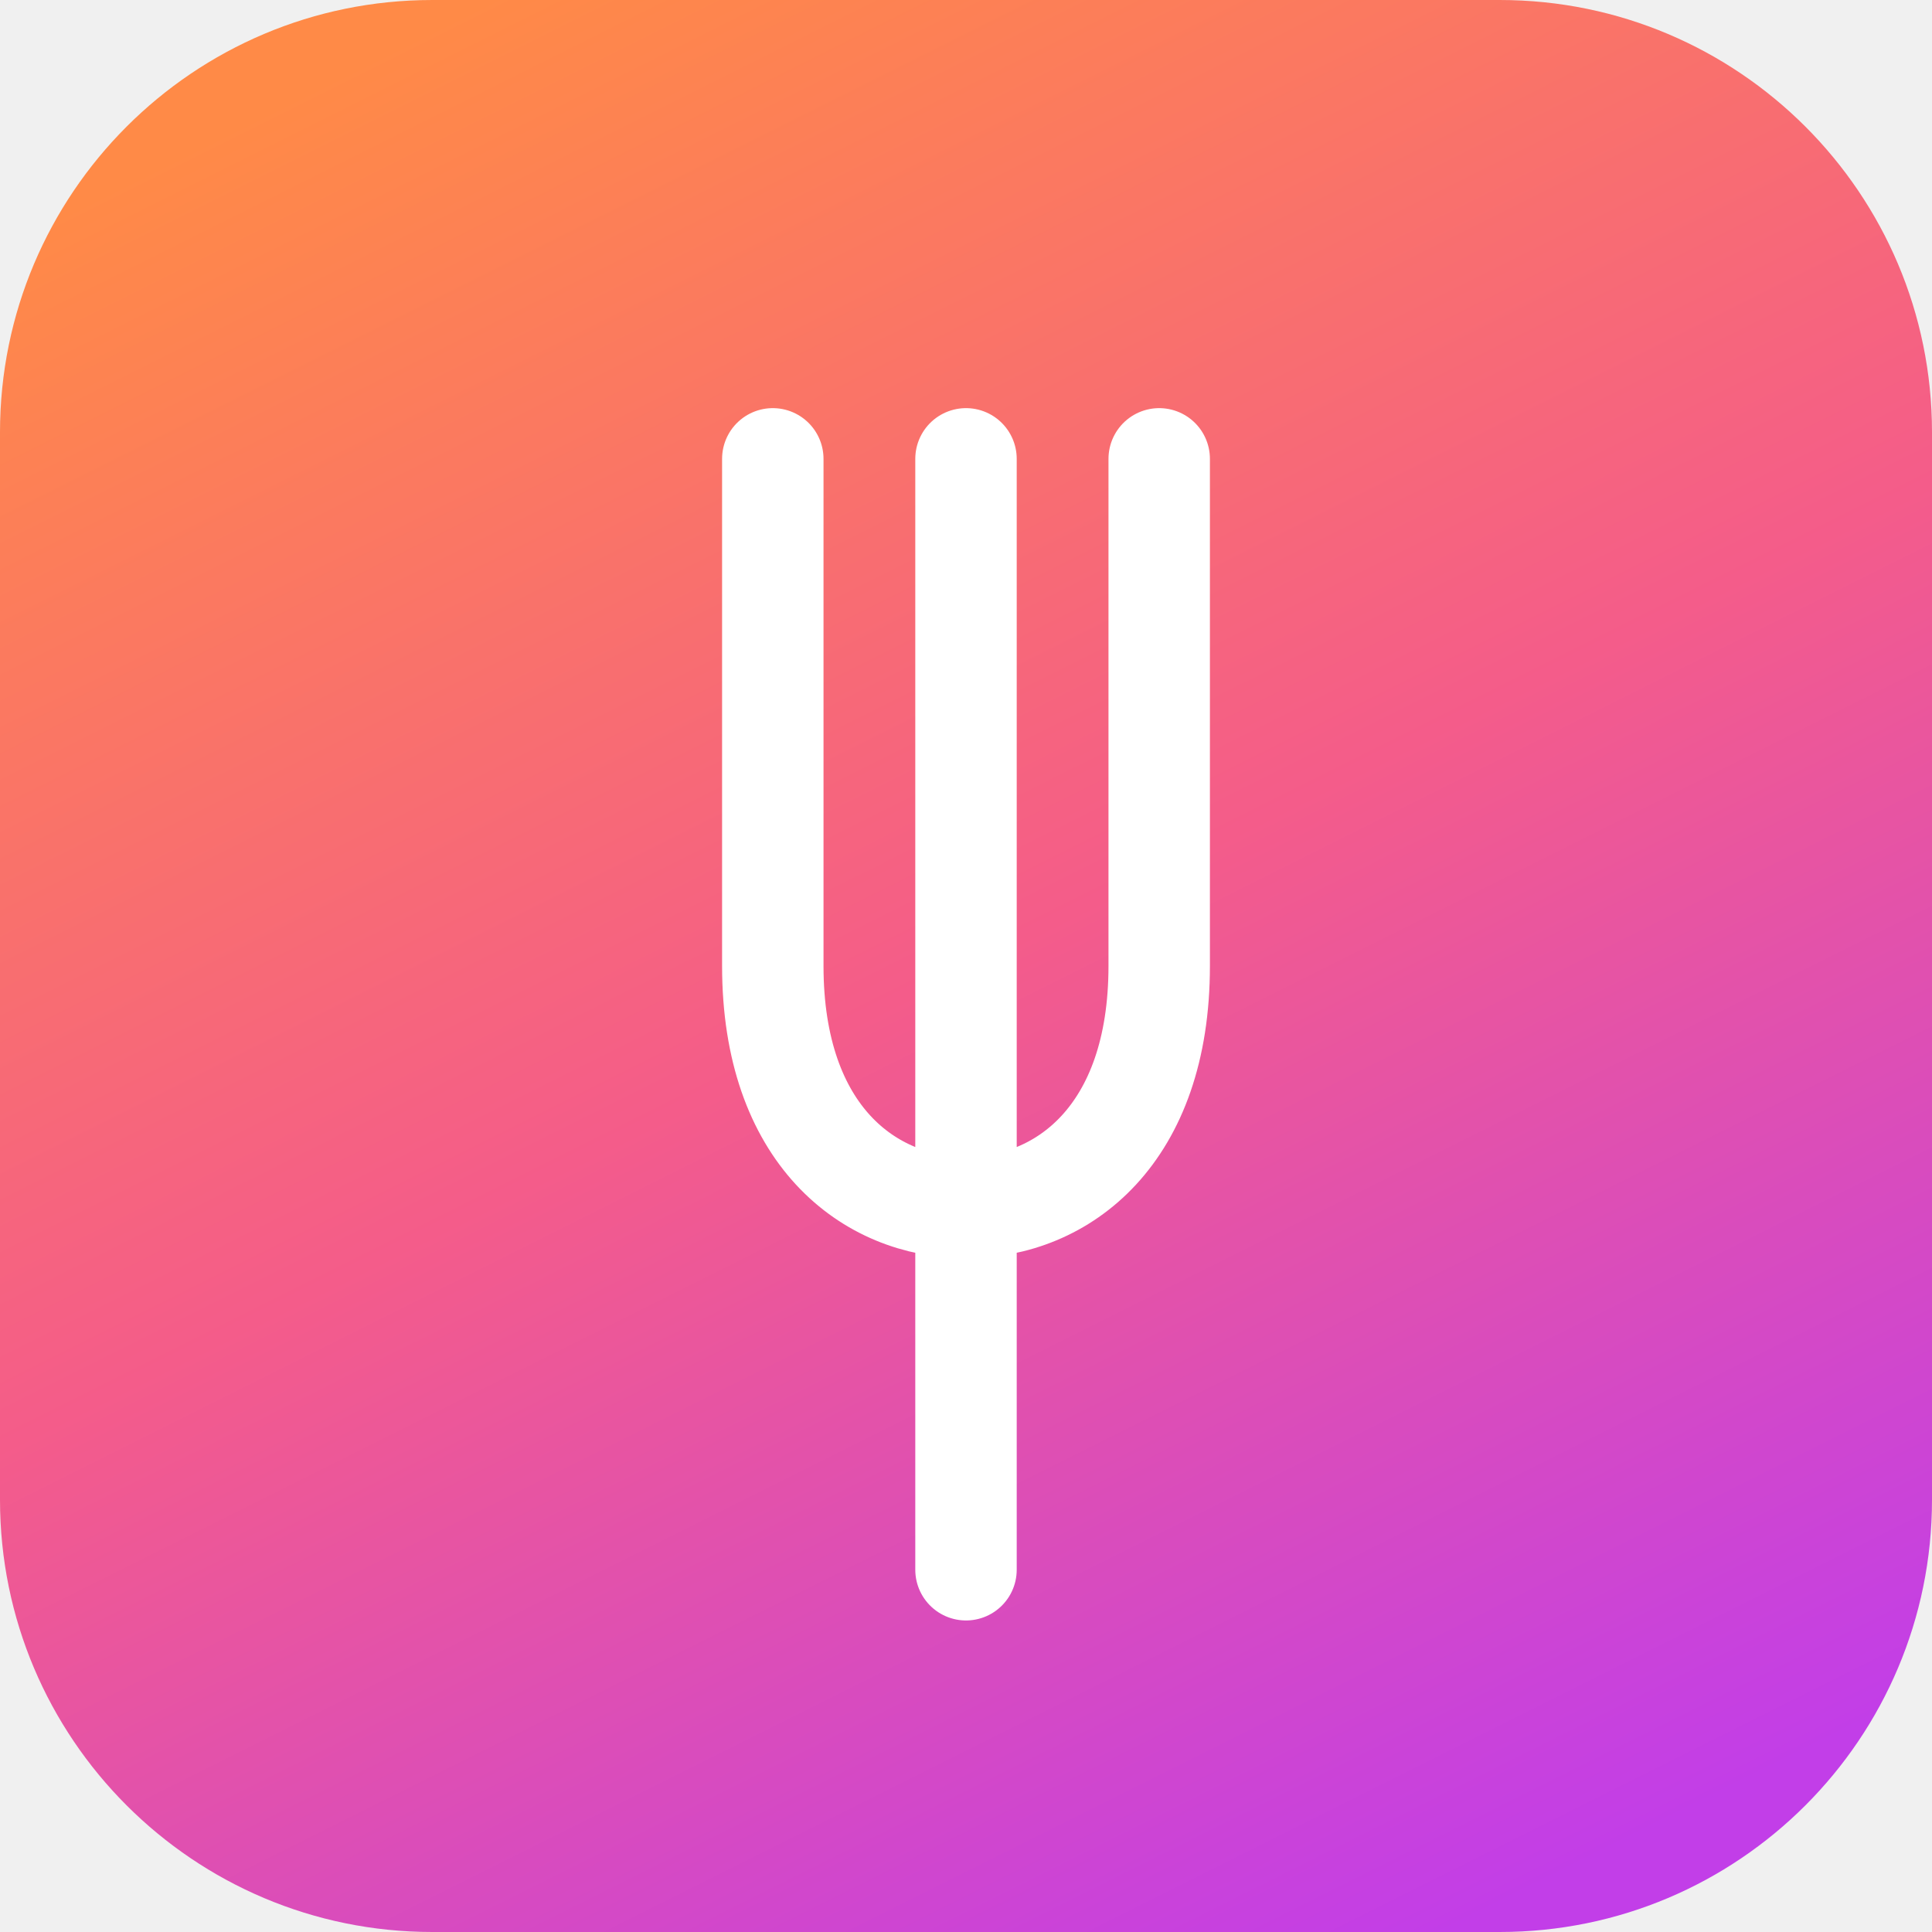
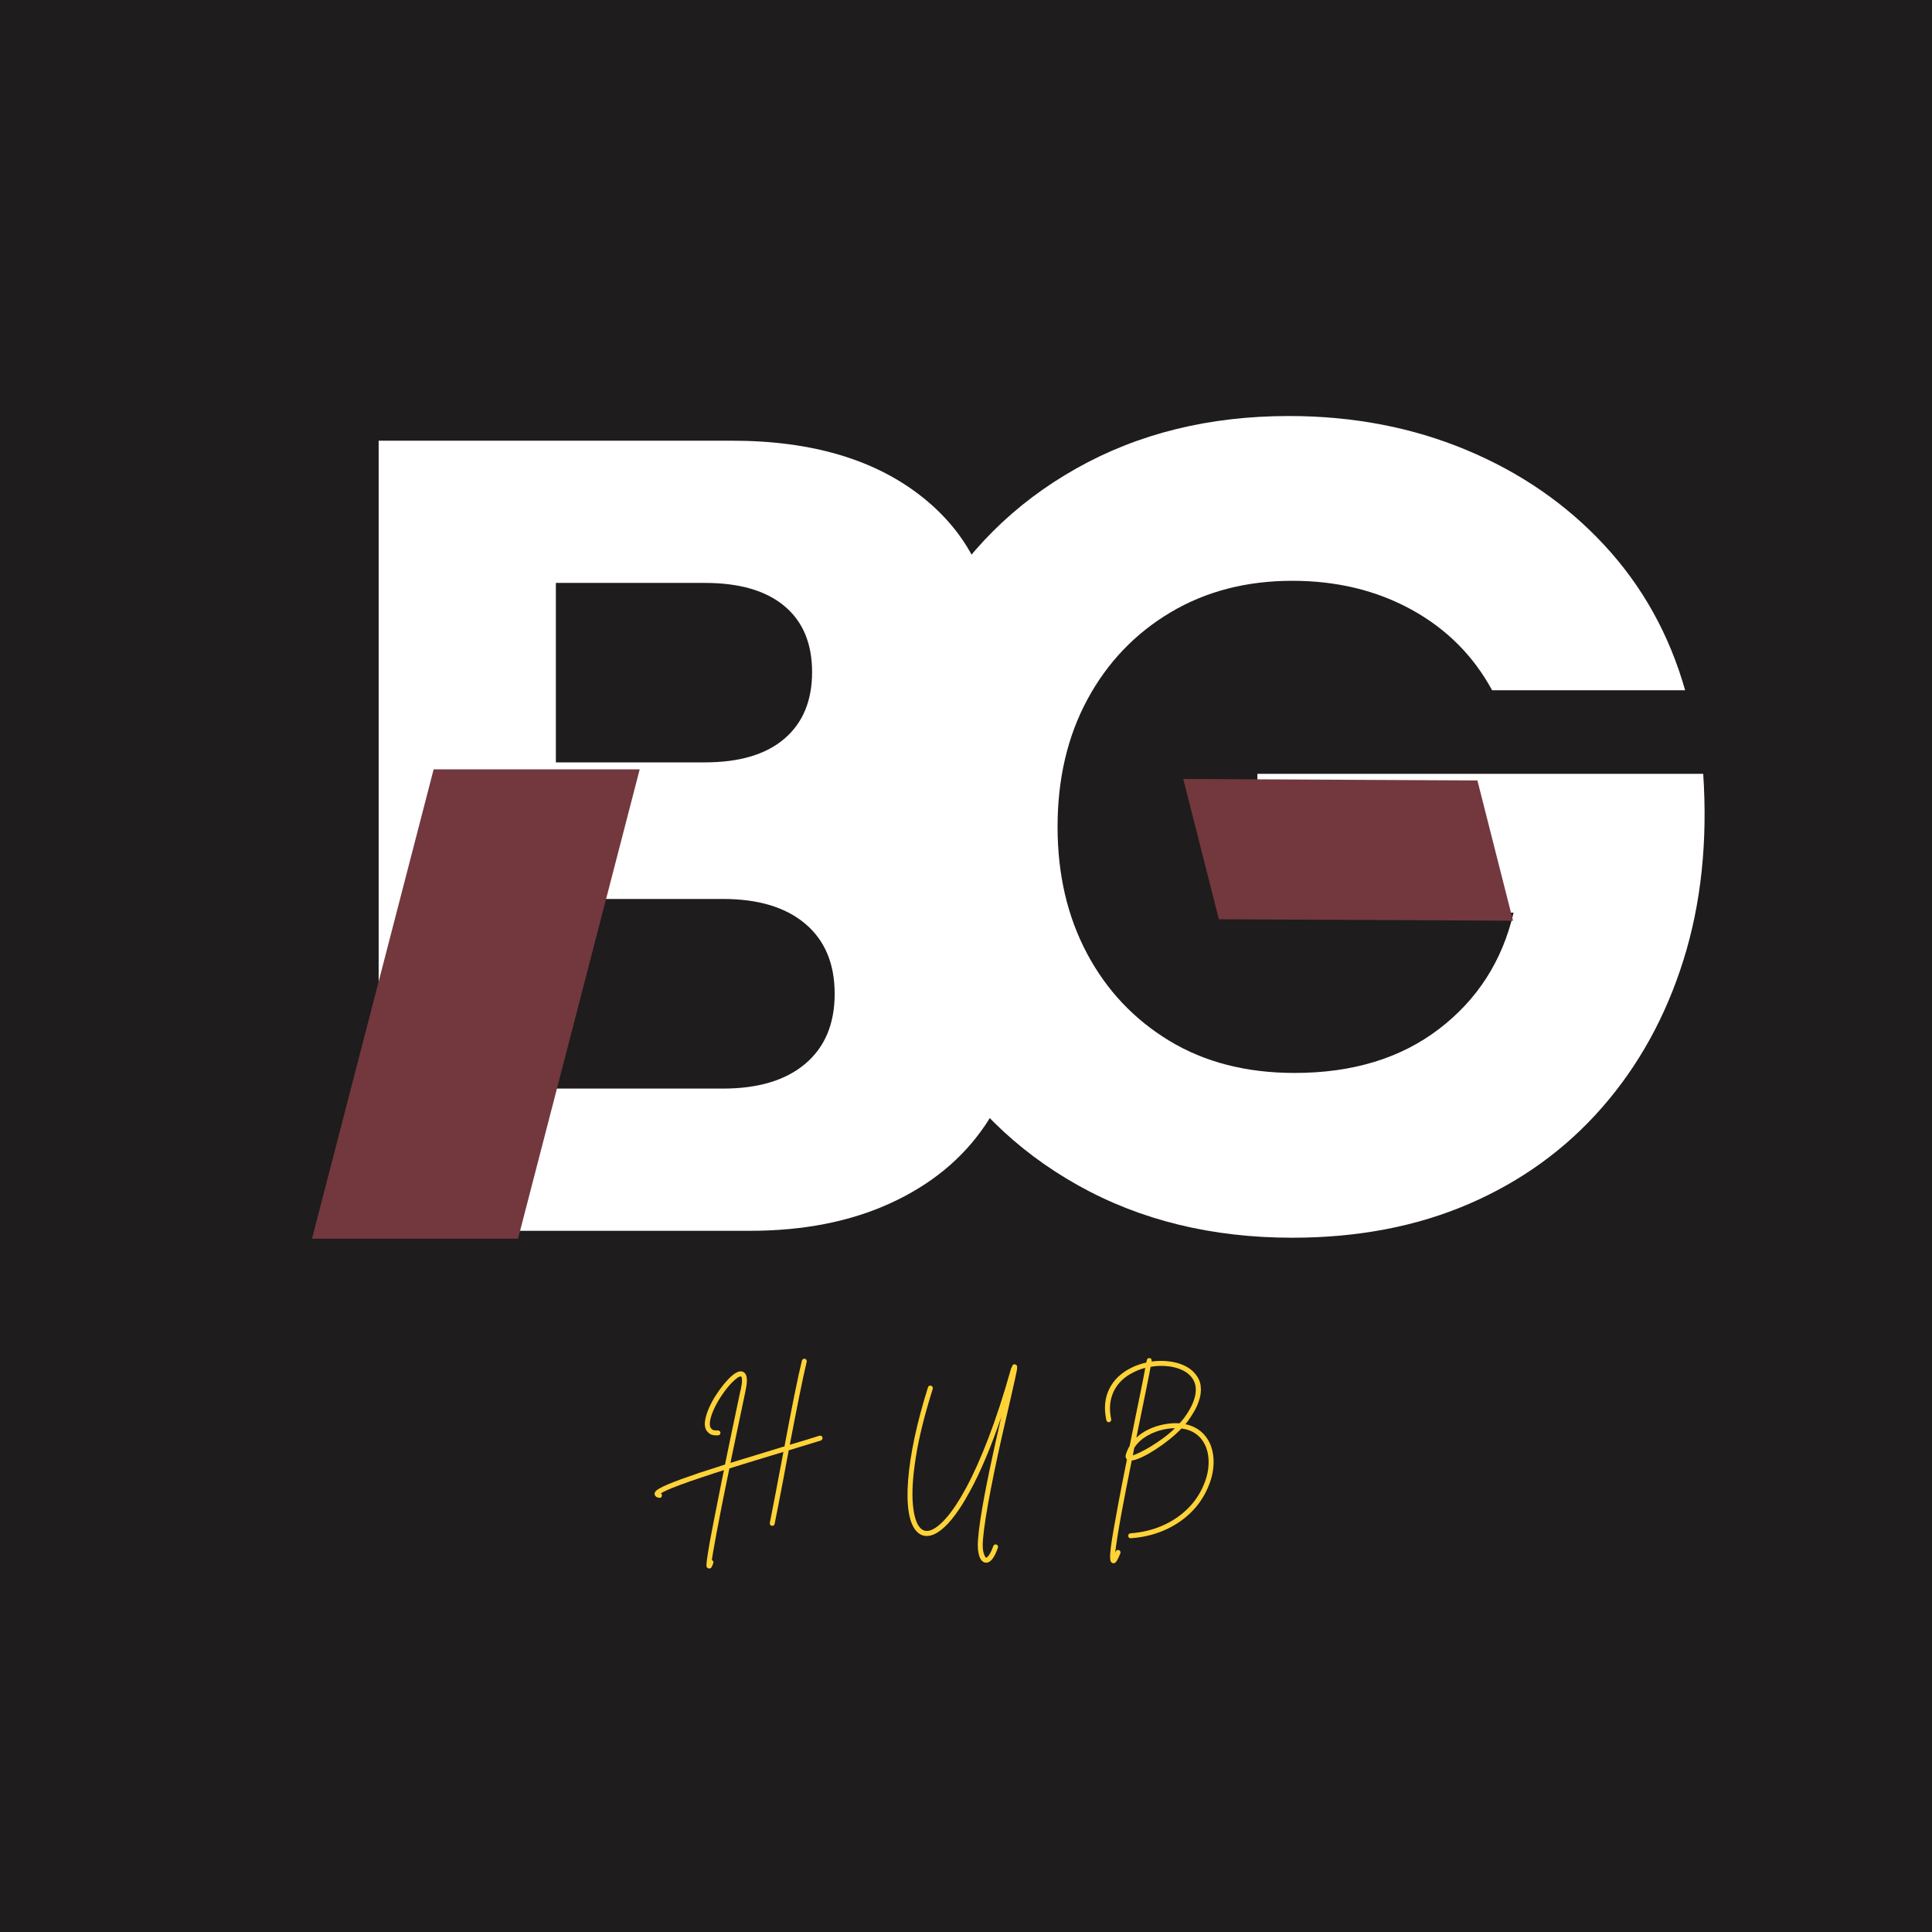
- <svg xmlns="http://www.w3.org/2000/svg" viewBox="0 0 800 800">
+ <svg xmlns="http://www.w3.org/2000/svg" width="2000" zoomAndPan="magnify" viewBox="0 0 1500 1500" height="2000" preserveAspectRatio="xMidYMid meet" version="1.0">
  <defs>
-     <linearGradient id="bg" x1="200" y1="0" x2="600" y2="800" gradientUnits="userSpaceOnUse">
-       <stop offset="0" stop-color="#FF8A47" />
-       <stop offset="0.5" stop-color="#F45C8A" />
-       <stop offset="1" stop-color="#C23EE8" />
-     </linearGradient>
+     <g />
+     <clipPath id="ec648fbb4e">
+       <rect x="0" width="593" y="0" height="1271" />
+     </clipPath>
+     <clipPath id="31137c28d7">
+       <rect x="0" width="701" y="0" height="1271" />
+     </clipPath>
+     <clipPath id="730997e676">
+       <path d="M 242.23 597.316 L 496.656 597.316 L 496.656 962 L 242.23 962 Z M 242.23 597.316 " clip-rule="nonzero" />
+     </clipPath>
+     <clipPath id="a1768872f5">
+       <path d="M 336.684 597.316 L 496.656 597.316 L 402.203 961.715 L 242.23 961.715 Z M 336.684 597.316 " clip-rule="nonzero" />
+     </clipPath>
+     <clipPath id="dd11f2b8ff">
+       <path d="M 0.23 0.316 L 254.656 0.316 L 254.656 364.918 L 0.23 364.918 Z M 0.23 0.316 " clip-rule="nonzero" />
+     </clipPath>
+     <clipPath id="dfb823c5f3">
+       <path d="M 94.684 0.316 L 254.656 0.316 L 160.203 364.715 L 0.23 364.715 Z M 94.684 0.316 " clip-rule="nonzero" />
+     </clipPath>
+     <clipPath id="e5694676f1">
+       <rect x="0" width="255" y="0" height="365" />
+     </clipPath>
+     <clipPath id="0d9d57613e">
+       <path d="M 918 604 L 1175 604 L 1175 715 L 918 715 Z M 918 604 " clip-rule="nonzero" />
+     </clipPath>
+     <clipPath id="598e0daf7a">
+       <path d="M 1132.957 550.387 L 1174.711 714.852 L 960.137 769.324 L 918.383 604.859 Z M 1132.957 550.387 " clip-rule="nonzero" />
+     </clipPath>
+     <clipPath id="bdbf7fc779">
+       <path d="M 1147.059 605.934 L 1174.711 714.852 L 946.32 713.707 L 918.672 604.789 Z M 1147.059 605.934 " clip-rule="nonzero" />
+     </clipPath>
+     <clipPath id="c3fe450ff5">
+       <path d="M 0.48 0.559 L 256.801 0.559 L 256.801 110.961 L 0.48 110.961 Z M 0.48 0.559 " clip-rule="nonzero" />
+     </clipPath>
+     <clipPath id="e0de62ebab">
+       <path d="M 214.957 -53.613 L 256.711 110.852 L 42.137 165.324 L 0.383 0.859 Z M 214.957 -53.613 " clip-rule="nonzero" />
+     </clipPath>
+     <clipPath id="2de895a727">
+       <path d="M 229.059 1.934 L 256.711 110.852 L 28.32 109.707 L 0.672 0.789 Z M 229.059 1.934 " clip-rule="nonzero" />
+     </clipPath>
+     <clipPath id="fff226be5e">
+       <rect x="0" width="257" y="0" height="111" />
+     </clipPath>
  </defs>
-   <rect width="800" height="800" rx="179" fill="url(#bg)" />
-   <g transform="translate(400 400)">
-     <path d="       M-80 -210 L-80 0 C-80 70 -40 100 0 100       M0 -210 L0 100       M80 -210 L80 0 C80 70 40 100 0 100       L0 250     " stroke="#fff" stroke-width="42" stroke-linecap="round" stroke-linejoin="round" fill="none" />
+   <rect x="-150" width="1800" fill="#ffffff" y="-150" height="1800" fill-opacity="1" />
+   <rect x="-150" width="1800" fill="#1e1c1c" y="-150" height="1800" fill-opacity="1" />
+   <g transform="matrix(1, 0, 0, 1, 210, 19)">
+     <g clip-path="url(#ec648fbb4e)">
+       <g fill="#ffffff" fill-opacity="1">
+         <g transform="translate(10.37386, 936.5929)">
+           <g>
+             <path d="M 73.609 0 L 73.609 -613.438 L 347.906 -613.438 C 410.414 -613.438 460.07 -598.535 496.875 -568.734 C 533.688 -538.941 552.094 -498.926 552.094 -448.688 C 552.094 -420.062 545.664 -394.062 532.812 -370.688 C 519.957 -347.32 501.848 -328.922 478.484 -315.484 C 507.691 -302.629 530.328 -283.641 546.391 -258.516 C 562.461 -233.398 570.5 -204.484 570.5 -171.766 C 570.5 -137.297 561.734 -107.207 544.203 -81.5 C 526.68 -55.789 502.289 -35.781 471.031 -21.469 C 439.781 -7.156 403.414 0 361.938 0 Z M 211.203 -110.422 L 340.891 -110.422 C 368.348 -110.422 389.672 -116.848 404.859 -129.703 C 420.055 -142.555 427.656 -160.664 427.656 -184.031 C 427.656 -207.395 420.055 -225.504 404.859 -238.359 C 389.672 -251.211 368.348 -257.641 340.891 -257.641 L 211.203 -257.641 Z M 211.203 -363.688 L 326.875 -363.688 C 353.75 -363.688 374.344 -369.816 388.656 -382.078 C 402.969 -394.348 410.125 -411.586 410.125 -433.797 C 410.125 -455.992 402.969 -473.078 388.656 -485.047 C 374.344 -497.023 353.75 -503.016 326.875 -503.016 L 211.203 -503.016 Z M 211.203 -363.688 " />
+           </g>
+         </g>
+       </g>
+     </g>
+   </g>
+   <g transform="matrix(1, 0, 0, 1, 638, 12)">
+     <g clip-path="url(#31137c28d7)">
+       <g fill="#ffffff" fill-opacity="1">
+         <g transform="translate(6.07921, 936.7006)">
+           <g>
+             <path d="M 359.297 12.266 C 296.785 12.266 241.285 -1.316 192.797 -28.484 C 144.305 -55.648 106.332 -93.188 78.875 -141.094 C 51.414 -189 37.688 -244.207 37.688 -306.719 C 37.688 -369.227 51.27 -424.438 78.438 -472.344 C 105.602 -520.25 143.285 -557.785 191.484 -584.953 C 239.68 -612.117 294.742 -625.703 356.672 -625.703 C 406.328 -625.703 452.188 -616.938 494.25 -599.406 C 536.32 -581.883 572.109 -557.203 601.609 -525.359 C 631.109 -493.523 651.992 -455.992 664.266 -412.766 L 514.406 -412.766 C 499.801 -439.629 478.914 -460.508 451.75 -475.406 C 424.582 -490.312 393.766 -497.766 359.297 -497.766 C 323.66 -497.766 292.113 -489.582 264.656 -473.219 C 237.195 -456.863 215.723 -434.375 200.234 -405.75 C 184.754 -377.125 177.016 -344.113 177.016 -306.719 C 177.016 -269.914 184.609 -237.195 199.797 -208.562 C 214.992 -179.938 236.32 -157.297 263.781 -140.641 C 291.238 -123.992 323.66 -115.672 361.047 -115.672 C 406.035 -115.672 443.426 -127.062 473.219 -149.844 C 503.02 -172.633 522.301 -202.727 531.062 -240.125 L 332.141 -240.125 L 332.141 -347.906 L 678.297 -347.906 C 681.797 -295.32 676.68 -247.125 662.953 -203.312 C 649.223 -159.5 628.191 -121.379 599.859 -88.953 C 571.523 -56.523 537.055 -31.547 496.453 -14.016 C 455.848 3.504 410.129 12.266 359.297 12.266 Z M 359.297 12.266 " />
+           </g>
+         </g>
+       </g>
+     </g>
+   </g>
+   <g clip-path="url(#730997e676)">
+     <g clip-path="url(#a1768872f5)">
+       <g transform="matrix(1, 0, 0, 1, 242, 597)">
+         <g clip-path="url(#e5694676f1)">
+           <g clip-path="url(#dd11f2b8ff)">
+             <g clip-path="url(#dfb823c5f3)">
+               <path fill="#72383d" d="M 0.23 0.316 L 254.656 0.316 L 254.656 365.062 L 0.23 365.062 Z M 0.23 0.316 " fill-opacity="1" fill-rule="nonzero" />
+             </g>
+           </g>
+         </g>
+       </g>
+     </g>
+   </g>
+   <g clip-path="url(#0d9d57613e)">
+     <g clip-path="url(#598e0daf7a)">
+       <g clip-path="url(#bdbf7fc779)">
+         <g transform="matrix(1, 0, 0, 1, 918, 604)">
+           <g clip-path="url(#fff226be5e)">
+             <g clip-path="url(#c3fe450ff5)">
+               <g clip-path="url(#e0de62ebab)">
+                 <g clip-path="url(#2de895a727)">
+                   <path fill="#72383d" d="M 214.957 -53.613 L 256.711 110.852 L 42.137 165.324 L 0.383 0.859 Z M 214.957 -53.613 " fill-opacity="1" fill-rule="nonzero" />
+                 </g>
+               </g>
+             </g>
+           </g>
+         </g>
+       </g>
+     </g>
+   </g>
+   <g fill="#ffd338" fill-opacity="1">
+     <g transform="translate(548.8338, 1155.941)">
+       <g>
+         <path d="M 89.734 -40.047 C 89.867 -39.516 89.816 -39.016 89.578 -38.547 C 89.348 -38.078 89 -37.742 88.531 -37.547 C 85.445 -36.609 81.781 -35.484 77.531 -34.172 C 73.289 -32.867 68.625 -31.445 63.531 -29.906 C 62.863 -26.227 62.176 -22.582 61.469 -18.969 C 60.77 -15.352 60.117 -11.844 59.516 -8.438 C 57.91 -0.07 56.504 7.254 55.297 13.547 C 54.098 19.836 53.195 24.391 52.594 27.203 C 52.395 28.203 51.758 28.703 50.688 28.703 C 50.551 28.703 50.414 28.703 50.281 28.703 C 49.812 28.566 49.426 28.281 49.125 27.844 C 48.832 27.414 48.75 26.938 48.875 26.406 C 49.219 24.531 49.738 21.832 50.438 18.312 C 51.145 14.801 51.945 10.688 52.844 5.969 C 53.75 1.25 54.703 -3.785 55.703 -9.141 C 56.305 -12.211 56.91 -15.391 57.516 -18.672 C 58.117 -21.953 58.754 -25.297 59.422 -28.703 C 59.359 -28.641 59.305 -28.609 59.266 -28.609 C 59.234 -28.609 59.188 -28.609 59.125 -28.609 C 52.758 -26.672 45.977 -24.613 38.781 -22.438 C 31.594 -20.258 24.488 -18.066 17.469 -15.859 C 15.062 -4.348 13.051 5.52 11.438 13.75 C 9.832 21.977 8.508 28.852 7.469 34.375 C 6.438 39.895 5.633 44.328 5.062 47.672 C 4.5 51.023 4.082 53.57 3.812 55.312 C 4.945 55.781 5.316 56.582 4.922 57.719 C 4.586 58.789 4.203 59.742 3.766 60.578 C 3.328 61.41 2.707 61.828 1.906 61.828 C 1.707 61.828 1.473 61.797 1.203 61.734 C 0.203 61.461 -0.312 60.758 -0.344 59.625 C -0.383 58.488 -0.238 56.816 0.094 54.609 C 0.5 51.523 1.203 47.141 2.203 41.453 C 4.016 31.617 6.691 17.898 10.234 0.297 C 10.703 -2.109 11.188 -4.566 11.688 -7.078 C 12.195 -9.586 12.719 -12.078 13.25 -14.547 C 10.508 -13.68 7.832 -12.828 5.219 -11.984 C 2.613 -11.148 0.07 -10.301 -2.406 -9.438 C -10.102 -6.895 -16.227 -4.77 -20.781 -3.062 C -25.332 -1.352 -28.742 0.016 -31.016 1.047 C -33.285 2.086 -34.859 2.91 -35.734 3.516 C -35.066 3.984 -34.801 4.617 -34.938 5.422 C -35.133 6.492 -35.77 7.031 -36.844 7.031 C -36.969 7.031 -37.098 6.992 -37.234 6.922 C -38.578 6.66 -39.461 6.242 -39.891 5.672 C -40.328 5.098 -40.582 4.547 -40.656 4.016 C -40.656 3.348 -40.398 2.676 -39.891 2 C -39.391 1.332 -38.367 0.551 -36.828 -0.344 C -35.297 -1.25 -33.023 -2.336 -30.016 -3.609 C -24.391 -5.953 -16.328 -8.898 -5.828 -12.453 C -2.68 -13.453 0.547 -14.488 3.859 -15.562 C 7.172 -16.633 10.566 -17.738 14.047 -18.875 C 15.316 -25.031 16.555 -31.016 17.766 -36.828 C 18.973 -42.648 20.109 -48.086 21.172 -53.141 C 22.242 -58.203 23.18 -62.656 23.984 -66.5 C 24.785 -70.344 25.422 -73.367 25.891 -75.578 L 26.406 -77.594 C 27 -80.469 27.281 -82.586 27.25 -83.953 C 27.219 -85.328 27.098 -86.234 26.891 -86.672 C 26.691 -87.109 26.594 -87.328 26.594 -87.328 C 26.469 -87.391 26.02 -87.301 25.25 -87.062 C 24.477 -86.832 23.289 -86.016 21.688 -84.609 C 19.344 -82.609 16.879 -79.898 14.297 -76.484 C 11.723 -73.066 9.43 -69.52 7.422 -65.844 C 5.285 -61.832 3.797 -58.234 2.953 -55.047 C 2.117 -51.867 2.035 -49.445 2.703 -47.781 C 2.836 -47.445 3.254 -46.926 3.953 -46.219 C 4.66 -45.52 6.156 -45.238 8.438 -45.375 C 8.969 -45.438 9.43 -45.281 9.828 -44.906 C 10.234 -44.539 10.473 -44.094 10.547 -43.562 C 10.547 -43.031 10.375 -42.562 10.031 -42.156 C 9.695 -41.758 9.266 -41.562 8.734 -41.562 C 5.648 -41.352 3.406 -41.801 2 -42.906 C 0.602 -44.008 -0.363 -45.164 -0.906 -46.375 C -1.707 -48.383 -1.836 -50.828 -1.297 -53.703 C -0.766 -56.578 0.219 -59.633 1.656 -62.875 C 3.094 -66.125 4.816 -69.32 6.828 -72.469 C 8.836 -75.613 10.926 -78.508 13.094 -81.156 C 15.27 -83.801 17.266 -85.926 19.078 -87.531 C 23.086 -91.008 26.227 -92.047 28.5 -90.641 C 31.25 -89.035 31.785 -84.453 30.109 -76.891 L 29.719 -74.781 C 27.438 -64.07 25.359 -54.18 23.484 -45.109 C 21.609 -36.047 19.867 -27.734 18.266 -20.172 C 25.023 -22.242 31.816 -24.316 38.641 -26.391 C 45.461 -28.473 51.922 -30.453 58.016 -32.328 C 58.348 -32.391 58.695 -32.488 59.062 -32.625 C 59.438 -32.758 59.82 -32.859 60.219 -32.922 C 61.488 -39.742 62.773 -46.52 64.078 -53.25 C 65.391 -59.977 66.645 -66.352 67.844 -72.375 C 69.051 -78.395 70.172 -83.742 71.203 -88.422 C 72.242 -93.109 73.102 -96.828 73.781 -99.578 C 73.906 -100.109 74.203 -100.504 74.672 -100.766 C 75.141 -101.035 75.609 -101.109 76.078 -100.984 C 76.617 -100.848 77.02 -100.547 77.281 -100.078 C 77.551 -99.609 77.617 -99.141 77.484 -98.672 C 76.816 -95.992 76 -92.395 75.031 -87.875 C 74.062 -83.363 72.988 -78.211 71.812 -72.422 C 70.645 -66.629 69.426 -60.473 68.156 -53.953 C 66.883 -47.43 65.613 -40.859 64.344 -34.234 C 69.02 -35.629 73.316 -36.91 77.234 -38.078 C 81.148 -39.254 84.516 -40.312 87.328 -41.25 C 87.797 -41.383 88.281 -41.332 88.781 -41.094 C 89.281 -40.863 89.598 -40.516 89.734 -40.047 Z M 89.734 -40.047 " />
+       </g>
+     </g>
+   </g>
+   <g fill="#ffd338" fill-opacity="1">
+     <g transform="translate(699.6004, 1155.941)">
+       <g>
+         <path d="M 88.734 -96.562 C 89.598 -96.289 90.047 -95.738 90.078 -94.906 C 90.117 -94.07 90.07 -93.219 89.938 -92.344 C 89.664 -91.008 89.266 -89.066 88.734 -86.516 C 88.191 -84.047 87.535 -81.102 86.766 -77.688 C 86.004 -74.281 85.156 -70.535 84.219 -66.453 C 82.812 -60.359 81.254 -53.598 79.547 -46.172 C 77.836 -38.742 76.129 -31.047 74.422 -23.078 C 72.723 -15.117 71.117 -7.273 69.609 0.453 C 68.109 8.18 66.82 15.426 65.75 22.188 C 64.676 28.945 63.938 34.801 63.531 39.75 C 63.195 44.363 63.398 47.758 64.141 49.938 C 64.879 52.113 65.484 53.27 65.953 53.406 C 66.148 53.469 66.516 53.281 67.047 52.844 C 67.586 52.406 68.238 51.551 69 50.281 C 69.77 49.008 70.625 47.07 71.562 44.469 C 71.77 43.926 72.109 43.535 72.578 43.297 C 73.047 43.066 73.547 43.055 74.078 43.266 C 74.547 43.398 74.895 43.719 75.125 44.219 C 75.363 44.719 75.383 45.203 75.188 45.672 C 72.508 53.43 69.492 57.312 66.141 57.312 C 65.805 57.312 65.473 57.281 65.141 57.219 C 63.066 56.75 61.547 54.922 60.578 51.734 C 59.609 48.555 59.32 44.461 59.719 39.453 C 60.051 35.035 60.648 29.93 61.516 24.141 C 62.391 18.348 63.445 12.141 64.688 5.516 C 65.926 -1.109 67.281 -7.93 68.75 -14.953 C 70.227 -21.984 71.734 -28.957 73.266 -35.875 C 74.805 -42.801 76.316 -49.445 77.797 -55.812 C 73.91 -44.438 69.941 -33.93 65.891 -24.297 C 61.848 -14.66 57.75 -6.023 53.594 1.609 C 48.113 11.773 42.766 19.801 37.547 25.688 C 32.328 31.582 27.441 35.098 22.891 36.234 C 18.609 37.234 14.992 36.16 12.047 33.016 C 9.035 29.805 6.992 24.789 5.922 17.969 C 4.848 11.145 4.695 2.832 5.469 -6.969 C 6.238 -16.781 7.91 -27.754 10.484 -39.891 C 13.066 -52.035 16.531 -65.004 20.875 -78.797 C 21.008 -79.328 21.312 -79.707 21.781 -79.938 C 22.25 -80.176 22.75 -80.227 23.281 -80.094 C 23.82 -79.895 24.207 -79.562 24.438 -79.094 C 24.676 -78.625 24.727 -78.156 24.594 -77.688 C 18.164 -57.207 13.781 -39.488 11.438 -24.531 C 9.094 -9.582 8.32 2.504 9.125 11.734 C 9.938 20.973 11.848 27.164 14.859 30.312 C 16.797 32.383 19.172 33.086 21.984 32.422 C 25.734 31.484 30.051 28.254 34.938 22.734 C 39.82 17.211 45.055 9.285 50.641 -1.047 C 56.223 -11.391 61.957 -24.223 67.844 -39.547 C 73.738 -54.867 79.562 -72.734 85.312 -93.141 C 85.312 -93.141 85.312 -93.176 85.312 -93.25 C 85.719 -94.25 86.133 -95.133 86.562 -95.906 C 87 -96.676 87.723 -96.895 88.734 -96.562 Z M 88.734 -96.562 " />
+       </g>
+     </g>
+   </g>
+   <g fill="#ffd338" fill-opacity="1">
+     <g transform="translate(852.8763, 1155.941)">
+       <g>
+         <path d="M 82.906 -41.047 C 85.52 -37.836 87.344 -34.055 88.375 -29.703 C 89.414 -25.359 89.648 -20.727 89.078 -15.812 C 88.516 -10.895 87.129 -5.926 84.922 -0.906 C 81.641 6.656 77.07 13.242 71.219 18.859 C 65.363 24.484 58.52 28.969 50.688 32.312 C 42.863 35.664 34.332 37.676 25.094 38.344 C 25.094 38.344 25.062 38.344 25 38.344 C 23.789 38.344 23.156 37.738 23.094 36.531 C 23.02 36 23.164 35.531 23.531 35.125 C 23.906 34.727 24.328 34.531 24.797 34.531 C 33.555 33.863 41.633 31.957 49.031 28.812 C 56.426 25.664 62.898 21.445 68.453 16.156 C 74.004 10.875 78.32 4.688 81.406 -2.406 C 83.414 -6.957 84.688 -11.473 85.219 -15.953 C 85.75 -20.441 85.562 -24.625 84.656 -28.5 C 83.758 -32.383 82.176 -35.766 79.906 -38.641 C 76.156 -43.254 71 -46 64.438 -46.875 C 61.625 -43.926 58.426 -41.031 54.844 -38.188 C 51.27 -35.344 47.66 -32.75 44.016 -30.406 C 40.367 -28.07 36.957 -26.148 33.781 -24.641 C 30.602 -23.141 27.941 -22.254 25.797 -21.984 C 24.328 -14.754 22.891 -7.523 21.484 -0.297 C 20.078 6.93 18.785 13.754 17.609 20.172 C 16.441 26.598 15.457 32.352 14.656 37.438 C 13.852 42.52 13.285 46.602 12.953 49.688 C 13.086 49.352 13.219 49.02 13.344 48.688 C 13.551 48.145 13.906 47.773 14.406 47.578 C 14.906 47.379 15.422 47.379 15.953 47.578 C 16.422 47.773 16.754 48.125 16.953 48.625 C 17.16 49.133 17.164 49.625 16.969 50.094 C 15.895 52.695 14.973 54.633 14.203 55.906 C 13.43 57.176 12.578 57.812 11.641 57.812 C 11.367 57.812 11.102 57.742 10.844 57.609 C 10.375 57.484 9.953 57.133 9.578 56.562 C 9.211 55.988 9.016 54.848 8.984 53.141 C 8.953 51.441 9.148 48.867 9.578 45.422 C 10.016 41.973 10.734 37.336 11.734 31.516 C 12.742 25.691 14.082 18.328 15.75 9.422 C 17.426 0.523 19.535 -10.242 22.078 -22.891 C 21.742 -23.148 21.457 -23.566 21.219 -24.141 C 20.988 -24.711 20.973 -25.469 21.172 -26.406 C 21.848 -28.812 22.852 -31.117 24.188 -33.328 C 24.789 -36.398 25.426 -39.555 26.094 -42.797 C 26.758 -46.047 27.43 -49.41 28.109 -52.891 C 29.773 -61.055 31.328 -68.648 32.766 -75.672 C 34.211 -82.703 35.398 -88.797 36.328 -93.953 C 33.191 -93.148 30.25 -92.047 27.5 -90.641 C 20.145 -87.086 14.926 -82.113 11.844 -75.719 C 8.77 -69.332 8.102 -62.129 9.844 -54.109 C 9.969 -53.566 9.879 -53.078 9.578 -52.641 C 9.285 -52.211 8.906 -51.93 8.438 -51.797 C 7.895 -51.66 7.391 -51.742 6.922 -52.047 C 6.453 -52.348 6.188 -52.766 6.125 -53.297 C 4.113 -62.266 4.832 -70.312 8.281 -77.438 C 11.727 -84.562 17.566 -90.133 25.797 -94.156 C 29.336 -95.895 33.117 -97.195 37.141 -98.062 C 37.203 -98.395 37.266 -98.711 37.328 -99.016 C 37.398 -99.316 37.473 -99.633 37.547 -99.969 C 37.609 -100.508 37.859 -100.93 38.297 -101.234 C 38.734 -101.535 39.219 -101.617 39.75 -101.484 C 40.281 -101.41 40.695 -101.156 41 -100.719 C 41.301 -100.289 41.383 -99.805 41.25 -99.266 C 41.25 -99.203 41.25 -99.133 41.25 -99.062 C 41.25 -99 41.25 -98.938 41.25 -98.875 C 45.738 -99.469 50.156 -99.516 54.5 -99.016 C 58.852 -98.516 62.801 -97.461 66.344 -95.859 C 69.895 -94.254 72.773 -92.113 74.984 -89.438 C 77.523 -86.426 78.977 -83.211 79.344 -79.797 C 79.719 -76.379 79.398 -73 78.391 -69.656 C 77.391 -66.312 76.035 -63.164 74.328 -60.219 C 72.617 -57.281 70.961 -54.738 69.359 -52.594 C 68.828 -51.789 68.191 -50.988 67.453 -50.188 C 73.941 -48.852 79.094 -45.805 82.906 -41.047 Z M 26.594 -26 C 28.133 -26.469 30.141 -27.301 32.609 -28.5 C 35.086 -29.707 37.863 -31.25 40.938 -33.125 C 44.02 -35 47.148 -37.102 50.328 -39.438 C 53.516 -41.781 56.516 -44.328 59.328 -47.078 C 56.711 -47.078 53.969 -46.773 51.094 -46.172 C 48.281 -45.641 45.398 -44.754 42.453 -43.516 C 39.516 -42.273 36.77 -40.703 34.219 -38.797 C 31.676 -36.891 29.535 -34.598 27.797 -31.922 C 27.598 -30.91 27.398 -29.922 27.203 -28.953 C 27.004 -27.984 26.801 -27 26.594 -26 Z M 62.938 -50.891 C 64.207 -52.223 65.344 -53.562 66.344 -54.906 C 71.227 -61.531 74.172 -67.582 75.172 -73.062 C 76.18 -78.551 75.145 -83.172 72.062 -86.922 C 70.062 -89.328 67.406 -91.234 64.094 -92.641 C 60.781 -94.047 57.066 -94.93 52.953 -95.297 C 48.836 -95.672 44.672 -95.488 40.453 -94.75 C 39.516 -89.602 38.289 -83.363 36.781 -76.031 C 35.281 -68.707 33.66 -60.758 31.922 -52.188 C 31.516 -50.188 31.094 -48.145 30.656 -46.062 C 30.227 -43.988 29.812 -41.883 29.406 -39.75 C 32.02 -42.227 35.113 -44.336 38.688 -46.078 C 42.27 -47.816 46.172 -49.117 50.391 -49.984 C 54.805 -50.859 58.988 -51.16 62.938 -50.891 Z M 62.938 -50.891 " />
+       </g>
+     </g>
  </g>
</svg>
